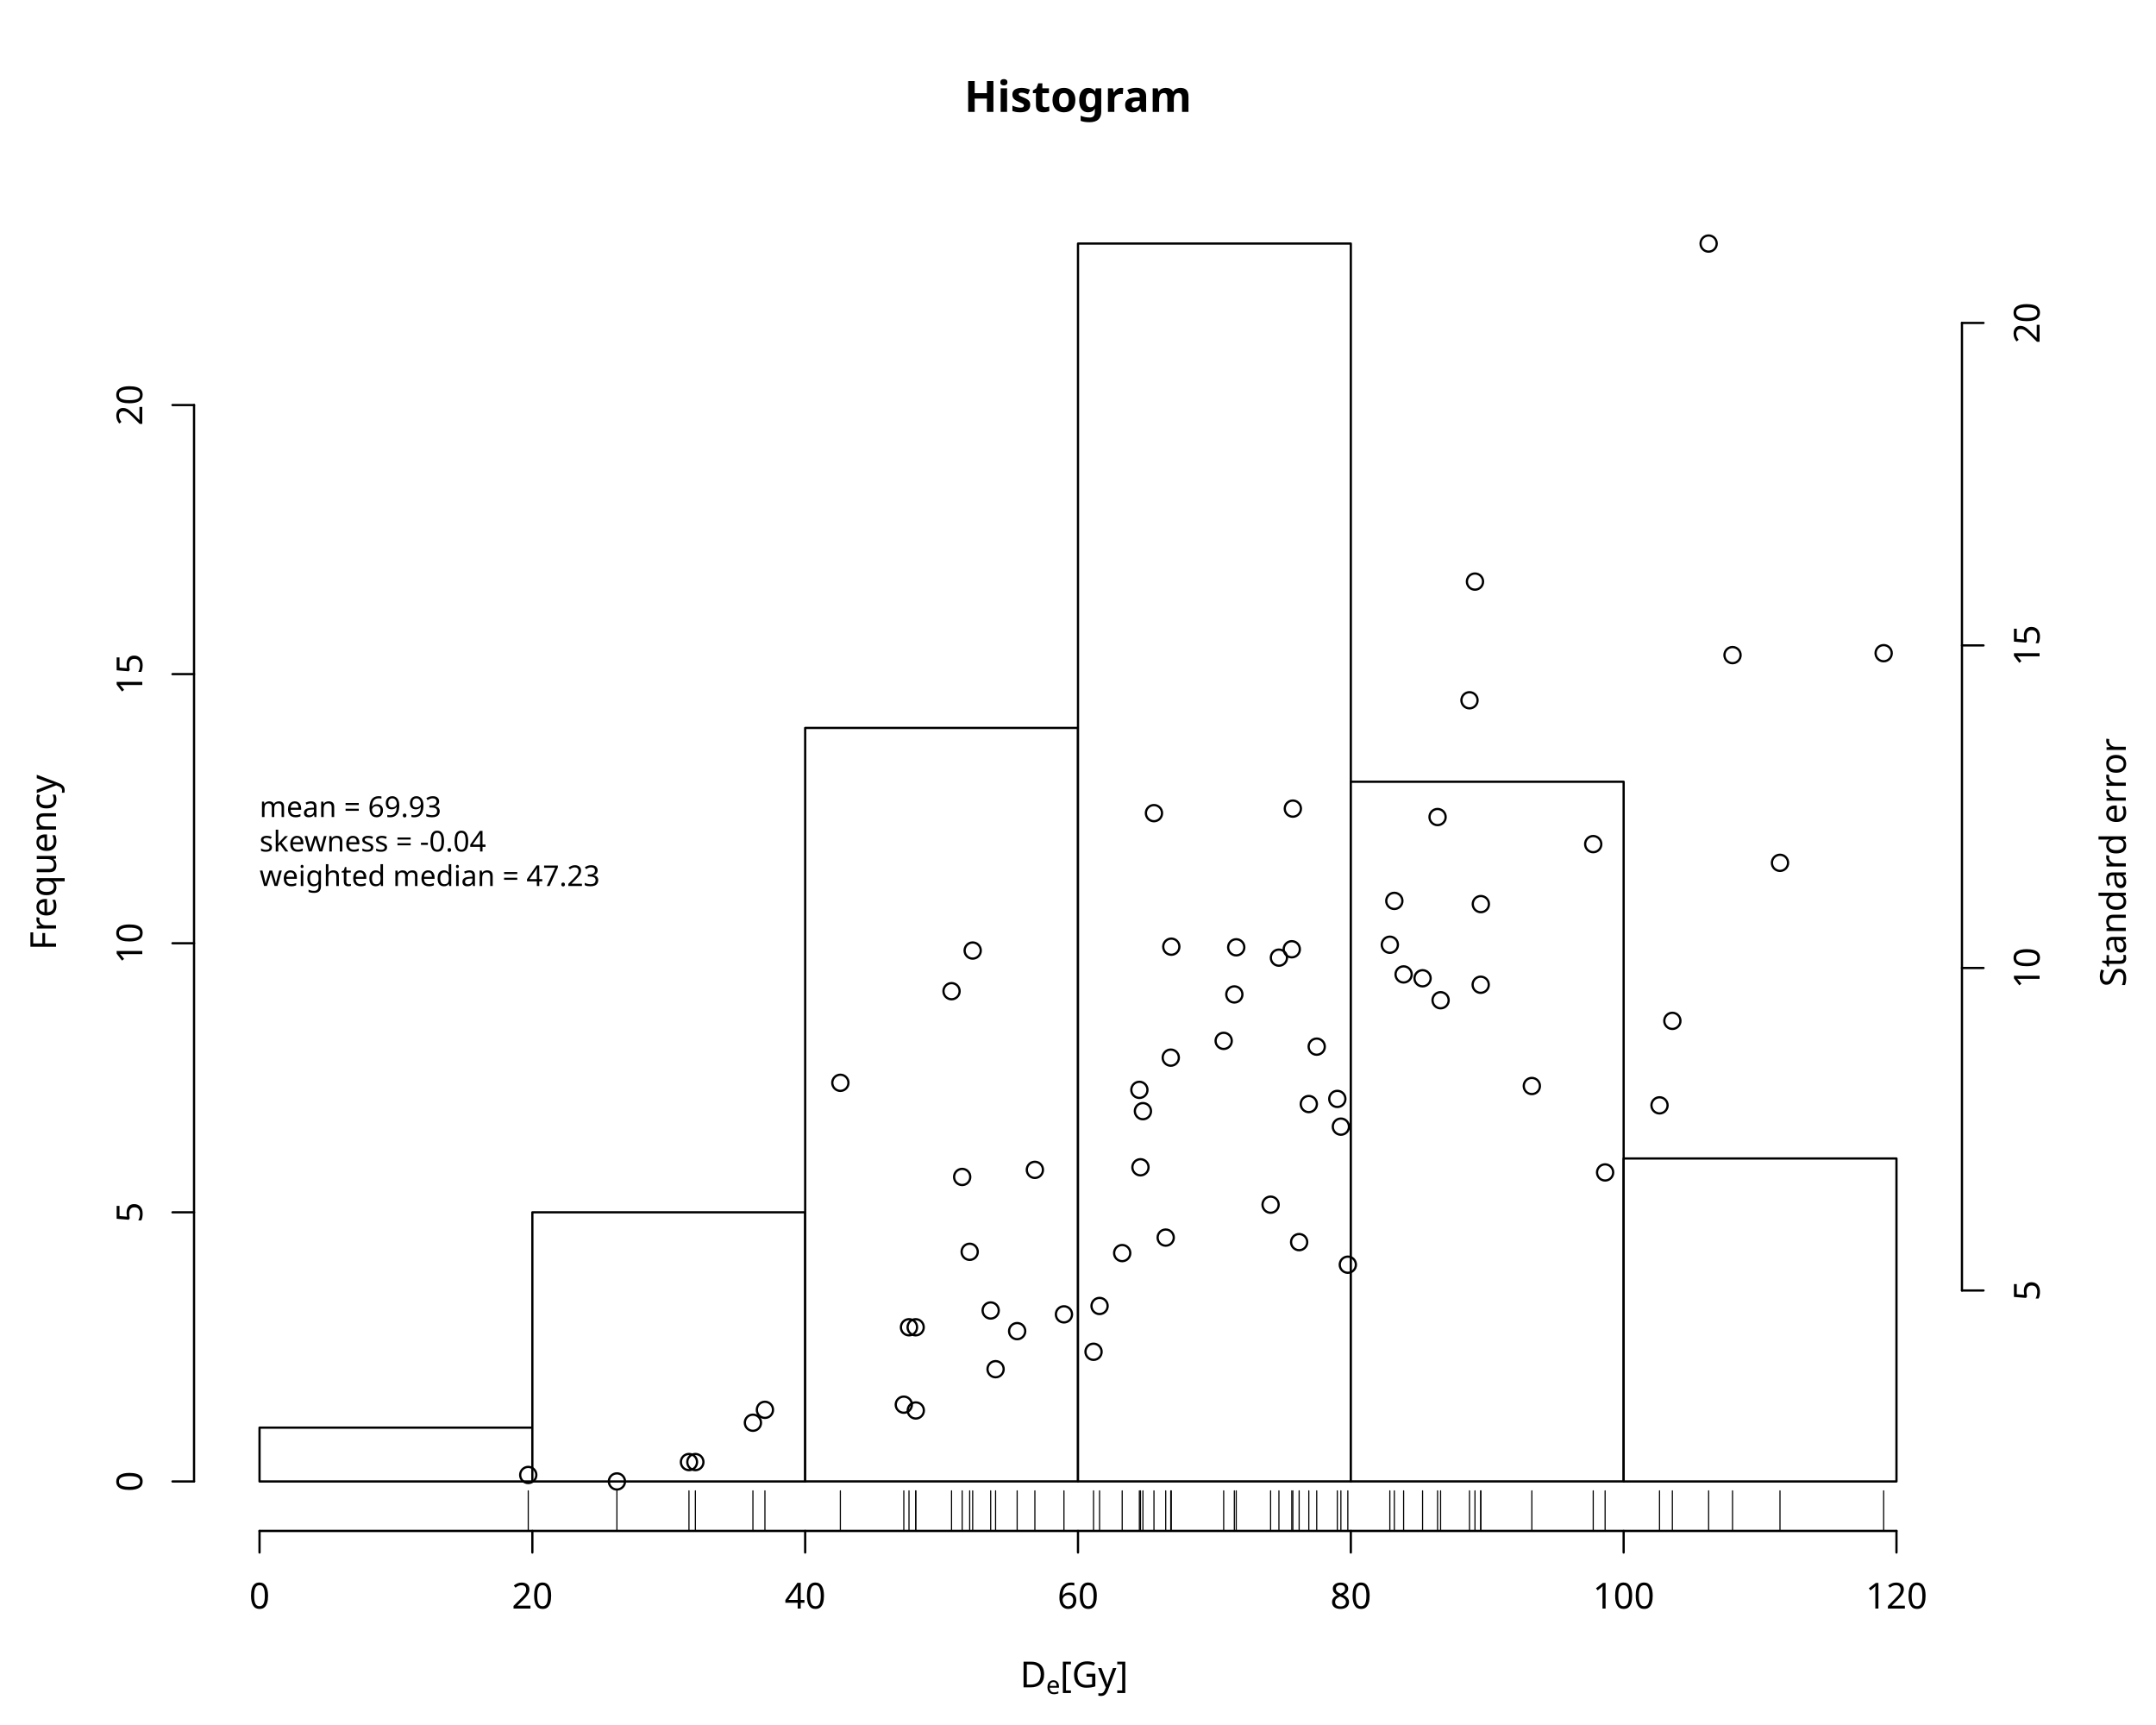
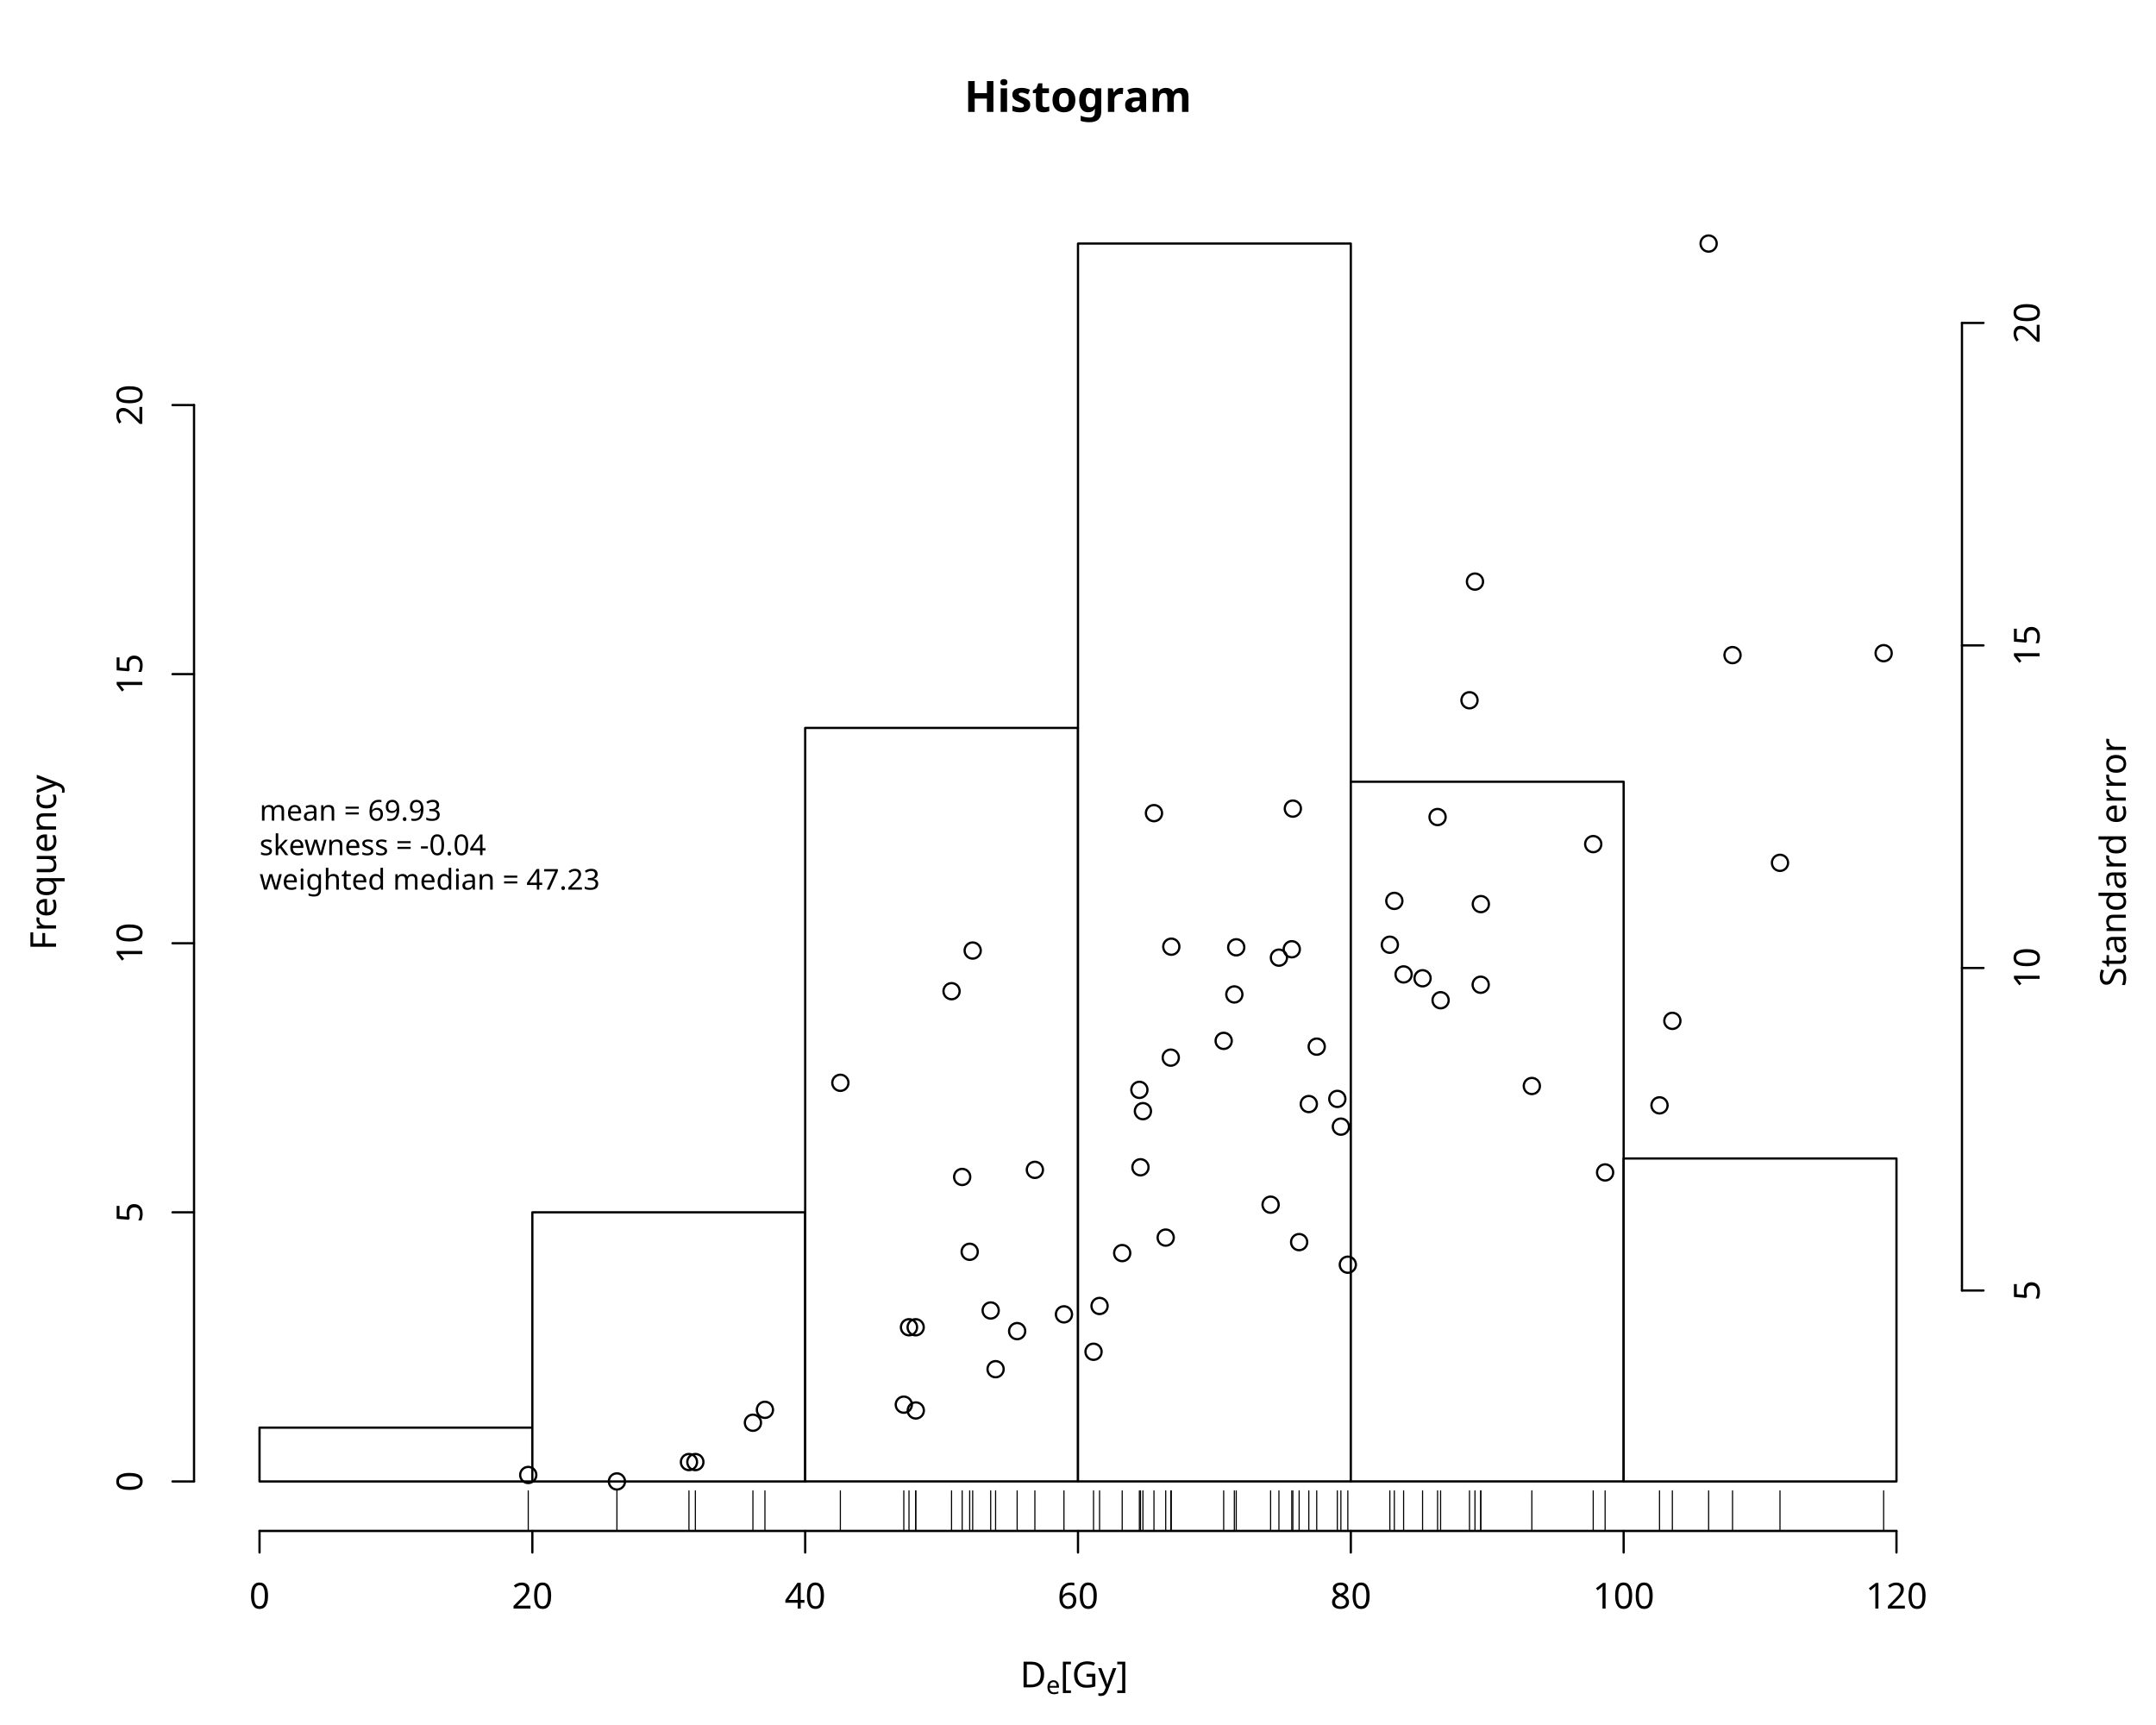
<svg xmlns="http://www.w3.org/2000/svg" class="svglite" data-engine-version="2.0" width="720.00pt" height="576.00pt" viewBox="0 0 720.00 576.00">
  <defs>
    <style type="text/css">
    .svglite line, .svglite polyline, .svglite polygon, .svglite path, .svglite rect, .svglite circle {
      fill: none;
      stroke: #000000;
      stroke-linecap: round;
      stroke-linejoin: round;
      stroke-miterlimit: 10.00;
    }
  </style>
  </defs>
  <rect width="100%" height="100%" style="stroke: none; fill: #FFFFFF;" />
  <defs>
    <clipPath id="cpMC4wMHw3MjAuMDB8MC4wMHw1NzYuMDA=">
      <rect x="0.00" y="0.00" width="720.00" height="576.00" />
    </clipPath>
  </defs>
  <g clip-path="url(#cpMC4wMHw3MjAuMDB8MC4wMHw1NzYuMDA=)">
    <text x="360.00" y="37.36" text-anchor="middle" style="font-size: 14.40px; font-weight: bold; font-family: sans;" textLength="65.63px" lengthAdjust="spacingAndGlyphs">Histogram</text>
    <text x="340.66" y="563.43" style="font-size: 12.00px; font-family: sans;" textLength="8.67px" lengthAdjust="spacingAndGlyphs">D</text>
    <text x="349.33" y="565.65" style="font-size: 8.40px; font-family: sans;" textLength="4.67px" lengthAdjust="spacingAndGlyphs">e</text>
    <text x="354.00" y="563.43" style="font-size: 12.00px; font-family: sans;" textLength="25.34px" lengthAdjust="spacingAndGlyphs"> [Gy]</text>
    <text transform="translate(18.72,288.00) rotate(-90)" text-anchor="middle" style="font-size: 12.00px; font-family: sans;" textLength="56.71px" lengthAdjust="spacingAndGlyphs">Frequency</text>
    <line x1="86.67" y1="511.20" x2="633.33" y2="511.20" style="stroke-width: 0.75;" />
    <line x1="86.67" y1="511.20" x2="86.67" y2="518.40" style="stroke-width: 0.75;" />
    <line x1="177.78" y1="511.20" x2="177.78" y2="518.40" style="stroke-width: 0.75;" />
    <line x1="268.89" y1="511.20" x2="268.89" y2="518.40" style="stroke-width: 0.75;" />
    <line x1="360.00" y1="511.20" x2="360.00" y2="518.40" style="stroke-width: 0.75;" />
    <line x1="451.11" y1="511.20" x2="451.11" y2="518.40" style="stroke-width: 0.75;" />
    <line x1="542.22" y1="511.20" x2="542.22" y2="518.40" style="stroke-width: 0.75;" />
    <line x1="633.33" y1="511.20" x2="633.33" y2="518.40" style="stroke-width: 0.75;" />
    <text x="86.67" y="537.12" text-anchor="middle" style="font-size: 12.00px; font-family: sans;" textLength="6.67px" lengthAdjust="spacingAndGlyphs">0</text>
    <text x="177.78" y="537.12" text-anchor="middle" style="font-size: 12.00px; font-family: sans;" textLength="13.35px" lengthAdjust="spacingAndGlyphs">20</text>
    <text x="268.89" y="537.12" text-anchor="middle" style="font-size: 12.00px; font-family: sans;" textLength="13.35px" lengthAdjust="spacingAndGlyphs">40</text>
    <text x="360.00" y="537.12" text-anchor="middle" style="font-size: 12.00px; font-family: sans;" textLength="13.35px" lengthAdjust="spacingAndGlyphs">60</text>
    <text x="451.11" y="537.12" text-anchor="middle" style="font-size: 12.00px; font-family: sans;" textLength="13.35px" lengthAdjust="spacingAndGlyphs">80</text>
    <text x="542.22" y="537.12" text-anchor="middle" style="font-size: 12.00px; font-family: sans;" textLength="20.02px" lengthAdjust="spacingAndGlyphs">100</text>
    <text x="633.33" y="537.12" text-anchor="middle" style="font-size: 12.00px; font-family: sans;" textLength="20.02px" lengthAdjust="spacingAndGlyphs">120</text>
    <line x1="64.80" y1="494.67" x2="64.80" y2="135.25" style="stroke-width: 0.75;" />
    <line x1="64.80" y1="494.67" x2="57.60" y2="494.67" style="stroke-width: 0.75;" />
    <line x1="64.80" y1="404.81" x2="57.60" y2="404.81" style="stroke-width: 0.75;" />
    <line x1="64.80" y1="314.96" x2="57.60" y2="314.96" style="stroke-width: 0.75;" />
    <line x1="64.80" y1="225.10" x2="57.60" y2="225.10" style="stroke-width: 0.75;" />
    <line x1="64.80" y1="135.25" x2="57.60" y2="135.25" style="stroke-width: 0.75;" />
    <text transform="translate(47.52,494.67) rotate(-90)" text-anchor="middle" style="font-size: 12.00px; font-family: sans;" textLength="6.67px" lengthAdjust="spacingAndGlyphs">0</text>
    <text transform="translate(47.52,404.81) rotate(-90)" text-anchor="middle" style="font-size: 12.00px; font-family: sans;" textLength="6.67px" lengthAdjust="spacingAndGlyphs">5</text>
    <text transform="translate(47.52,314.96) rotate(-90)" text-anchor="middle" style="font-size: 12.00px; font-family: sans;" textLength="13.35px" lengthAdjust="spacingAndGlyphs">10</text>
    <text transform="translate(47.52,225.10) rotate(-90)" text-anchor="middle" style="font-size: 12.00px; font-family: sans;" textLength="13.35px" lengthAdjust="spacingAndGlyphs">15</text>
    <text transform="translate(47.52,135.25) rotate(-90)" text-anchor="middle" style="font-size: 12.00px; font-family: sans;" textLength="13.35px" lengthAdjust="spacingAndGlyphs">20</text>
  </g>
  <defs>
    <clipPath id="cpNjQuODB8NjU1LjIwfDY0LjgwfDUxMS4yMA==">
      <rect x="64.80" y="64.80" width="590.40" height="446.40" />
    </clipPath>
  </defs>
  <g clip-path="url(#cpNjQuODB8NjU1LjIwfDY0LjgwfDUxMS4yMA==)">
    <rect x="86.67" y="476.70" width="91.11" height="17.97" style="stroke-width: 0.75; fill: #FFFFFF;" />
    <rect x="177.78" y="404.81" width="91.11" height="89.86" style="stroke-width: 0.75; fill: #FFFFFF;" />
    <rect x="268.89" y="243.07" width="91.11" height="251.59" style="stroke-width: 0.75; fill: #FFFFFF;" />
    <rect x="360.00" y="81.33" width="91.11" height="413.33" style="stroke-width: 0.75; fill: #FFFFFF;" />
    <rect x="451.11" y="261.04" width="91.11" height="233.62" style="stroke-width: 0.75; fill: #FFFFFF;" />
    <rect x="542.22" y="386.84" width="91.11" height="107.83" style="stroke-width: 0.75; fill: #FFFFFF;" />
  </g>
  <g clip-path="url(#cpMC4wMHw3MjAuMDB8MC4wMHw1NzYuMDA=)">
    <line x1="176.41" y1="511.20" x2="176.41" y2="497.81" style="stroke-width: 0.38;" />
    <line x1="206.02" y1="511.20" x2="206.02" y2="497.81" style="stroke-width: 0.38;" />
    <line x1="230.08" y1="511.20" x2="230.08" y2="497.81" style="stroke-width: 0.38;" />
    <line x1="232.22" y1="511.20" x2="232.22" y2="497.81" style="stroke-width: 0.38;" />
    <line x1="251.44" y1="511.20" x2="251.44" y2="497.81" style="stroke-width: 0.38;" />
    <line x1="255.45" y1="511.20" x2="255.45" y2="497.81" style="stroke-width: 0.38;" />
    <line x1="280.64" y1="511.20" x2="280.64" y2="497.81" style="stroke-width: 0.38;" />
    <line x1="301.83" y1="511.20" x2="301.83" y2="497.81" style="stroke-width: 0.38;" />
    <line x1="303.56" y1="511.20" x2="303.56" y2="497.81" style="stroke-width: 0.38;" />
    <line x1="305.79" y1="511.20" x2="305.79" y2="497.81" style="stroke-width: 0.38;" />
    <line x1="305.83" y1="511.20" x2="305.83" y2="497.81" style="stroke-width: 0.38;" />
    <line x1="317.77" y1="511.20" x2="317.77" y2="497.81" style="stroke-width: 0.38;" />
    <line x1="321.32" y1="511.20" x2="321.32" y2="497.81" style="stroke-width: 0.38;" />
    <line x1="323.83" y1="511.20" x2="323.83" y2="497.81" style="stroke-width: 0.38;" />
    <line x1="324.83" y1="511.20" x2="324.83" y2="497.81" style="stroke-width: 0.38;" />
    <line x1="330.84" y1="511.20" x2="330.84" y2="497.81" style="stroke-width: 0.38;" />
    <line x1="332.48" y1="511.20" x2="332.48" y2="497.81" style="stroke-width: 0.38;" />
    <line x1="339.68" y1="511.20" x2="339.68" y2="497.81" style="stroke-width: 0.38;" />
    <line x1="345.60" y1="511.20" x2="345.60" y2="497.81" style="stroke-width: 0.38;" />
    <line x1="355.31" y1="511.20" x2="355.31" y2="497.81" style="stroke-width: 0.38;" />
    <line x1="365.19" y1="511.20" x2="365.19" y2="497.81" style="stroke-width: 0.38;" />
    <line x1="367.20" y1="511.20" x2="367.20" y2="497.81" style="stroke-width: 0.38;" />
    <line x1="374.76" y1="511.20" x2="374.76" y2="497.81" style="stroke-width: 0.38;" />
    <line x1="380.50" y1="511.20" x2="380.50" y2="497.81" style="stroke-width: 0.38;" />
    <line x1="380.86" y1="511.20" x2="380.86" y2="497.81" style="stroke-width: 0.38;" />
    <line x1="381.68" y1="511.20" x2="381.68" y2="497.81" style="stroke-width: 0.38;" />
    <line x1="385.37" y1="511.20" x2="385.37" y2="497.81" style="stroke-width: 0.38;" />
    <line x1="389.29" y1="511.20" x2="389.29" y2="497.81" style="stroke-width: 0.38;" />
    <line x1="390.98" y1="511.20" x2="390.98" y2="497.81" style="stroke-width: 0.38;" />
    <line x1="391.16" y1="511.20" x2="391.16" y2="497.81" style="stroke-width: 0.38;" />
    <line x1="408.65" y1="511.20" x2="408.65" y2="497.81" style="stroke-width: 0.38;" />
    <line x1="412.21" y1="511.20" x2="412.21" y2="497.81" style="stroke-width: 0.38;" />
    <line x1="412.84" y1="511.20" x2="412.84" y2="497.81" style="stroke-width: 0.38;" />
    <line x1="424.32" y1="511.20" x2="424.32" y2="497.81" style="stroke-width: 0.38;" />
    <line x1="427.10" y1="511.20" x2="427.10" y2="497.81" style="stroke-width: 0.38;" />
    <line x1="431.39" y1="511.20" x2="431.39" y2="497.81" style="stroke-width: 0.38;" />
    <line x1="431.75" y1="511.20" x2="431.75" y2="497.81" style="stroke-width: 0.38;" />
    <line x1="433.85" y1="511.20" x2="433.85" y2="497.81" style="stroke-width: 0.38;" />
    <line x1="437.08" y1="511.20" x2="437.08" y2="497.81" style="stroke-width: 0.38;" />
    <line x1="439.72" y1="511.20" x2="439.72" y2="497.81" style="stroke-width: 0.38;" />
    <line x1="446.60" y1="511.20" x2="446.60" y2="497.81" style="stroke-width: 0.38;" />
    <line x1="447.79" y1="511.20" x2="447.79" y2="497.81" style="stroke-width: 0.38;" />
    <line x1="450.11" y1="511.20" x2="450.11" y2="497.81" style="stroke-width: 0.38;" />
    <line x1="464.14" y1="511.20" x2="464.14" y2="497.81" style="stroke-width: 0.38;" />
    <line x1="465.64" y1="511.20" x2="465.64" y2="497.81" style="stroke-width: 0.38;" />
    <line x1="468.74" y1="511.20" x2="468.74" y2="497.81" style="stroke-width: 0.38;" />
    <line x1="475.07" y1="511.20" x2="475.07" y2="497.81" style="stroke-width: 0.38;" />
    <line x1="480.08" y1="511.20" x2="480.08" y2="497.81" style="stroke-width: 0.38;" />
    <line x1="481.09" y1="511.20" x2="481.09" y2="497.81" style="stroke-width: 0.38;" />
    <line x1="490.74" y1="511.20" x2="490.74" y2="497.81" style="stroke-width: 0.38;" />
    <line x1="492.57" y1="511.20" x2="492.57" y2="497.81" style="stroke-width: 0.38;" />
    <line x1="494.48" y1="511.20" x2="494.48" y2="497.81" style="stroke-width: 0.38;" />
    <line x1="494.53" y1="511.20" x2="494.53" y2="497.81" style="stroke-width: 0.38;" />
    <line x1="511.56" y1="511.20" x2="511.56" y2="497.81" style="stroke-width: 0.38;" />
    <line x1="532.06" y1="511.20" x2="532.06" y2="497.81" style="stroke-width: 0.38;" />
    <line x1="536.03" y1="511.20" x2="536.03" y2="497.81" style="stroke-width: 0.38;" />
    <line x1="554.20" y1="511.20" x2="554.20" y2="497.81" style="stroke-width: 0.38;" />
    <line x1="558.49" y1="511.20" x2="558.49" y2="497.81" style="stroke-width: 0.38;" />
    <line x1="570.60" y1="511.20" x2="570.60" y2="497.81" style="stroke-width: 0.38;" />
    <line x1="578.58" y1="511.20" x2="578.58" y2="497.81" style="stroke-width: 0.38;" />
    <line x1="594.43" y1="511.20" x2="594.43" y2="497.81" style="stroke-width: 0.38;" />
    <line x1="629.05" y1="511.20" x2="629.05" y2="497.81" style="stroke-width: 0.38;" />
  </g>
  <g clip-path="url(#cpNjQuODB8NjU1LjIwfDY0LjgwfDUxMS4yMA==)">
-     <text x="86.67" y="272.81" style="font-size: 9.60px; font-family: sans;" textLength="58.99px" lengthAdjust="spacingAndGlyphs">mean = 69.93</text>
-     <text x="86.67" y="284.33" style="font-size: 9.60px; font-family: sans;" textLength="75.00px" lengthAdjust="spacingAndGlyphs">skewness = -0.04</text>
-     <text x="86.67" y="295.85" style="font-size: 9.60px; font-family: sans;" textLength="107.56px" lengthAdjust="spacingAndGlyphs">weighted median = 47.23</text>
-     <text x="86.67" y="307.37" style="font-size: 9.60px; font-family: sans;" textLength="0.00px" lengthAdjust="spacingAndGlyphs" />
+     <text x="86.67" y="274.02" style="font-size: 9.60px; font-family: sans;" textLength="58.99px" lengthAdjust="spacingAndGlyphs">mean = 69.93</text>
+     <text x="86.67" y="285.54" style="font-size: 9.60px; font-family: sans;" textLength="75.00px" lengthAdjust="spacingAndGlyphs">skewness = -0.04</text>
+     <text x="86.67" y="297.06" style="font-size: 9.60px; font-family: sans;" textLength="107.56px" lengthAdjust="spacingAndGlyphs">weighted median = 47.23</text>
+     <text x="86.67" y="308.58" style="font-size: 9.60px; font-family: sans;" textLength="0.00px" lengthAdjust="spacingAndGlyphs" />
    <circle cx="176.41" cy="492.51" r="2.70" style="stroke-width: 0.75;" />
    <circle cx="206.02" cy="494.67" r="2.70" style="stroke-width: 0.75;" />
    <circle cx="230.08" cy="488.20" r="2.70" style="stroke-width: 0.75;" />
    <circle cx="232.22" cy="488.20" r="2.70" style="stroke-width: 0.75;" />
    <circle cx="251.44" cy="475.07" r="2.70" style="stroke-width: 0.75;" />
    <circle cx="255.45" cy="470.76" r="2.70" style="stroke-width: 0.75;" />
    <circle cx="280.64" cy="361.56" r="2.70" style="stroke-width: 0.75;" />
    <circle cx="301.83" cy="469.04" r="2.70" style="stroke-width: 0.75;" />
    <circle cx="303.56" cy="443.19" r="2.70" style="stroke-width: 0.75;" />
    <circle cx="305.79" cy="443.19" r="2.70" style="stroke-width: 0.75;" />
    <circle cx="305.83" cy="470.97" r="2.70" style="stroke-width: 0.75;" />
    <circle cx="317.77" cy="330.97" r="2.70" style="stroke-width: 0.75;" />
    <circle cx="321.32" cy="393.00" r="2.70" style="stroke-width: 0.75;" />
    <circle cx="323.83" cy="417.99" r="2.70" style="stroke-width: 0.75;" />
    <circle cx="324.83" cy="317.40" r="2.70" style="stroke-width: 0.75;" />
    <circle cx="330.84" cy="437.59" r="2.70" style="stroke-width: 0.75;" />
    <circle cx="332.48" cy="457.19" r="2.70" style="stroke-width: 0.75;" />
    <circle cx="339.68" cy="444.48" r="2.70" style="stroke-width: 0.75;" />
    <circle cx="345.60" cy="390.63" r="2.70" style="stroke-width: 0.75;" />
    <circle cx="355.31" cy="438.88" r="2.70" style="stroke-width: 0.75;" />
    <circle cx="365.19" cy="451.37" r="2.70" style="stroke-width: 0.75;" />
    <circle cx="367.20" cy="436.08" r="2.70" style="stroke-width: 0.75;" />
    <circle cx="374.76" cy="418.42" r="2.70" style="stroke-width: 0.75;" />
    <circle cx="380.50" cy="363.92" r="2.70" style="stroke-width: 0.75;" />
    <circle cx="380.86" cy="389.77" r="2.70" style="stroke-width: 0.75;" />
    <circle cx="381.68" cy="371.03" r="2.70" style="stroke-width: 0.75;" />
    <circle cx="385.37" cy="271.52" r="2.70" style="stroke-width: 0.75;" />
    <circle cx="389.29" cy="413.25" r="2.70" style="stroke-width: 0.75;" />
    <circle cx="390.98" cy="353.16" r="2.70" style="stroke-width: 0.75;" />
    <circle cx="391.16" cy="316.11" r="2.70" style="stroke-width: 0.75;" />
    <circle cx="408.65" cy="347.56" r="2.70" style="stroke-width: 0.75;" />
    <circle cx="412.21" cy="332.05" r="2.70" style="stroke-width: 0.75;" />
    <circle cx="412.84" cy="316.32" r="2.70" style="stroke-width: 0.75;" />
    <circle cx="424.32" cy="402.26" r="2.70" style="stroke-width: 0.75;" />
    <circle cx="427.10" cy="319.77" r="2.70" style="stroke-width: 0.75;" />
    <circle cx="431.39" cy="316.97" r="2.70" style="stroke-width: 0.75;" />
    <circle cx="431.75" cy="270.01" r="2.70" style="stroke-width: 0.75;" />
    <circle cx="433.85" cy="414.76" r="2.70" style="stroke-width: 0.75;" />
    <circle cx="437.08" cy="368.66" r="2.70" style="stroke-width: 0.75;" />
    <circle cx="439.72" cy="349.49" r="2.70" style="stroke-width: 0.75;" />
    <circle cx="446.60" cy="366.94" r="2.70" style="stroke-width: 0.75;" />
    <circle cx="447.79" cy="376.20" r="2.70" style="stroke-width: 0.75;" />
    <circle cx="450.11" cy="422.30" r="2.70" style="stroke-width: 0.75;" />
    <circle cx="464.14" cy="315.46" r="2.70" style="stroke-width: 0.75;" />
    <circle cx="465.64" cy="300.82" r="2.70" style="stroke-width: 0.75;" />
    <circle cx="468.74" cy="325.37" r="2.70" style="stroke-width: 0.75;" />
    <circle cx="475.07" cy="326.66" r="2.70" style="stroke-width: 0.75;" />
    <circle cx="480.08" cy="272.82" r="2.70" style="stroke-width: 0.75;" />
    <circle cx="481.09" cy="333.99" r="2.70" style="stroke-width: 0.75;" />
    <circle cx="490.74" cy="233.83" r="2.70" style="stroke-width: 0.75;" />
    <circle cx="492.57" cy="194.20" r="2.70" style="stroke-width: 0.75;" />
    <circle cx="494.48" cy="328.82" r="2.70" style="stroke-width: 0.75;" />
    <circle cx="494.53" cy="301.89" r="2.70" style="stroke-width: 0.75;" />
    <circle cx="511.56" cy="362.63" r="2.70" style="stroke-width: 0.75;" />
    <circle cx="532.06" cy="281.86" r="2.70" style="stroke-width: 0.75;" />
    <circle cx="536.03" cy="391.49" r="2.70" style="stroke-width: 0.75;" />
    <circle cx="554.20" cy="369.09" r="2.70" style="stroke-width: 0.75;" />
    <circle cx="558.49" cy="340.88" r="2.70" style="stroke-width: 0.75;" />
    <circle cx="570.60" cy="81.33" r="2.70" style="stroke-width: 0.75;" />
    <circle cx="578.58" cy="218.75" r="2.70" style="stroke-width: 0.75;" />
    <circle cx="594.43" cy="288.11" r="2.70" style="stroke-width: 0.75;" />
    <circle cx="629.05" cy="218.11" r="2.70" style="stroke-width: 0.75;" />
  </g>
  <g clip-path="url(#cpMC4wMHw3MjAuMDB8MC4wMHw1NzYuMDA=)">
    <line x1="655.20" y1="430.91" x2="655.20" y2="107.83" style="stroke-width: 0.75;" />
    <line x1="655.20" y1="430.91" x2="662.40" y2="430.91" style="stroke-width: 0.75;" />
    <line x1="655.20" y1="323.22" x2="662.40" y2="323.22" style="stroke-width: 0.75;" />
    <line x1="655.20" y1="215.52" x2="662.40" y2="215.52" style="stroke-width: 0.75;" />
    <line x1="655.20" y1="107.83" x2="662.40" y2="107.83" style="stroke-width: 0.75;" />
    <text transform="translate(681.12,430.91) rotate(-90)" text-anchor="middle" style="font-size: 12.00px; font-family: sans;" textLength="6.67px" lengthAdjust="spacingAndGlyphs">5</text>
    <text transform="translate(681.12,323.22) rotate(-90)" text-anchor="middle" style="font-size: 12.00px; font-family: sans;" textLength="13.35px" lengthAdjust="spacingAndGlyphs">10</text>
    <text transform="translate(681.12,215.52) rotate(-90)" text-anchor="middle" style="font-size: 12.00px; font-family: sans;" textLength="13.35px" lengthAdjust="spacingAndGlyphs">15</text>
    <text transform="translate(681.12,107.83) rotate(-90)" text-anchor="middle" style="font-size: 12.00px; font-family: sans;" textLength="13.35px" lengthAdjust="spacingAndGlyphs">20</text>
    <text transform="translate(709.92,288.00) rotate(-90)" text-anchor="middle" style="font-size: 12.00px; font-family: sans;" textLength="77.38px" lengthAdjust="spacingAndGlyphs">Standard error</text>
  </g>
  <defs>
    <clipPath id="cpNTkuMDR8Njg5Ljc2fDU5LjA0fDUwMi41Ng==">
      <rect x="59.04" y="59.04" width="630.72" height="443.52" />
    </clipPath>
  </defs>
  <g clip-path="url(#cpNTkuMDR8Njg5Ljc2fDU5LjA0fDUwMi41Ng==)">
</g>
</svg>
